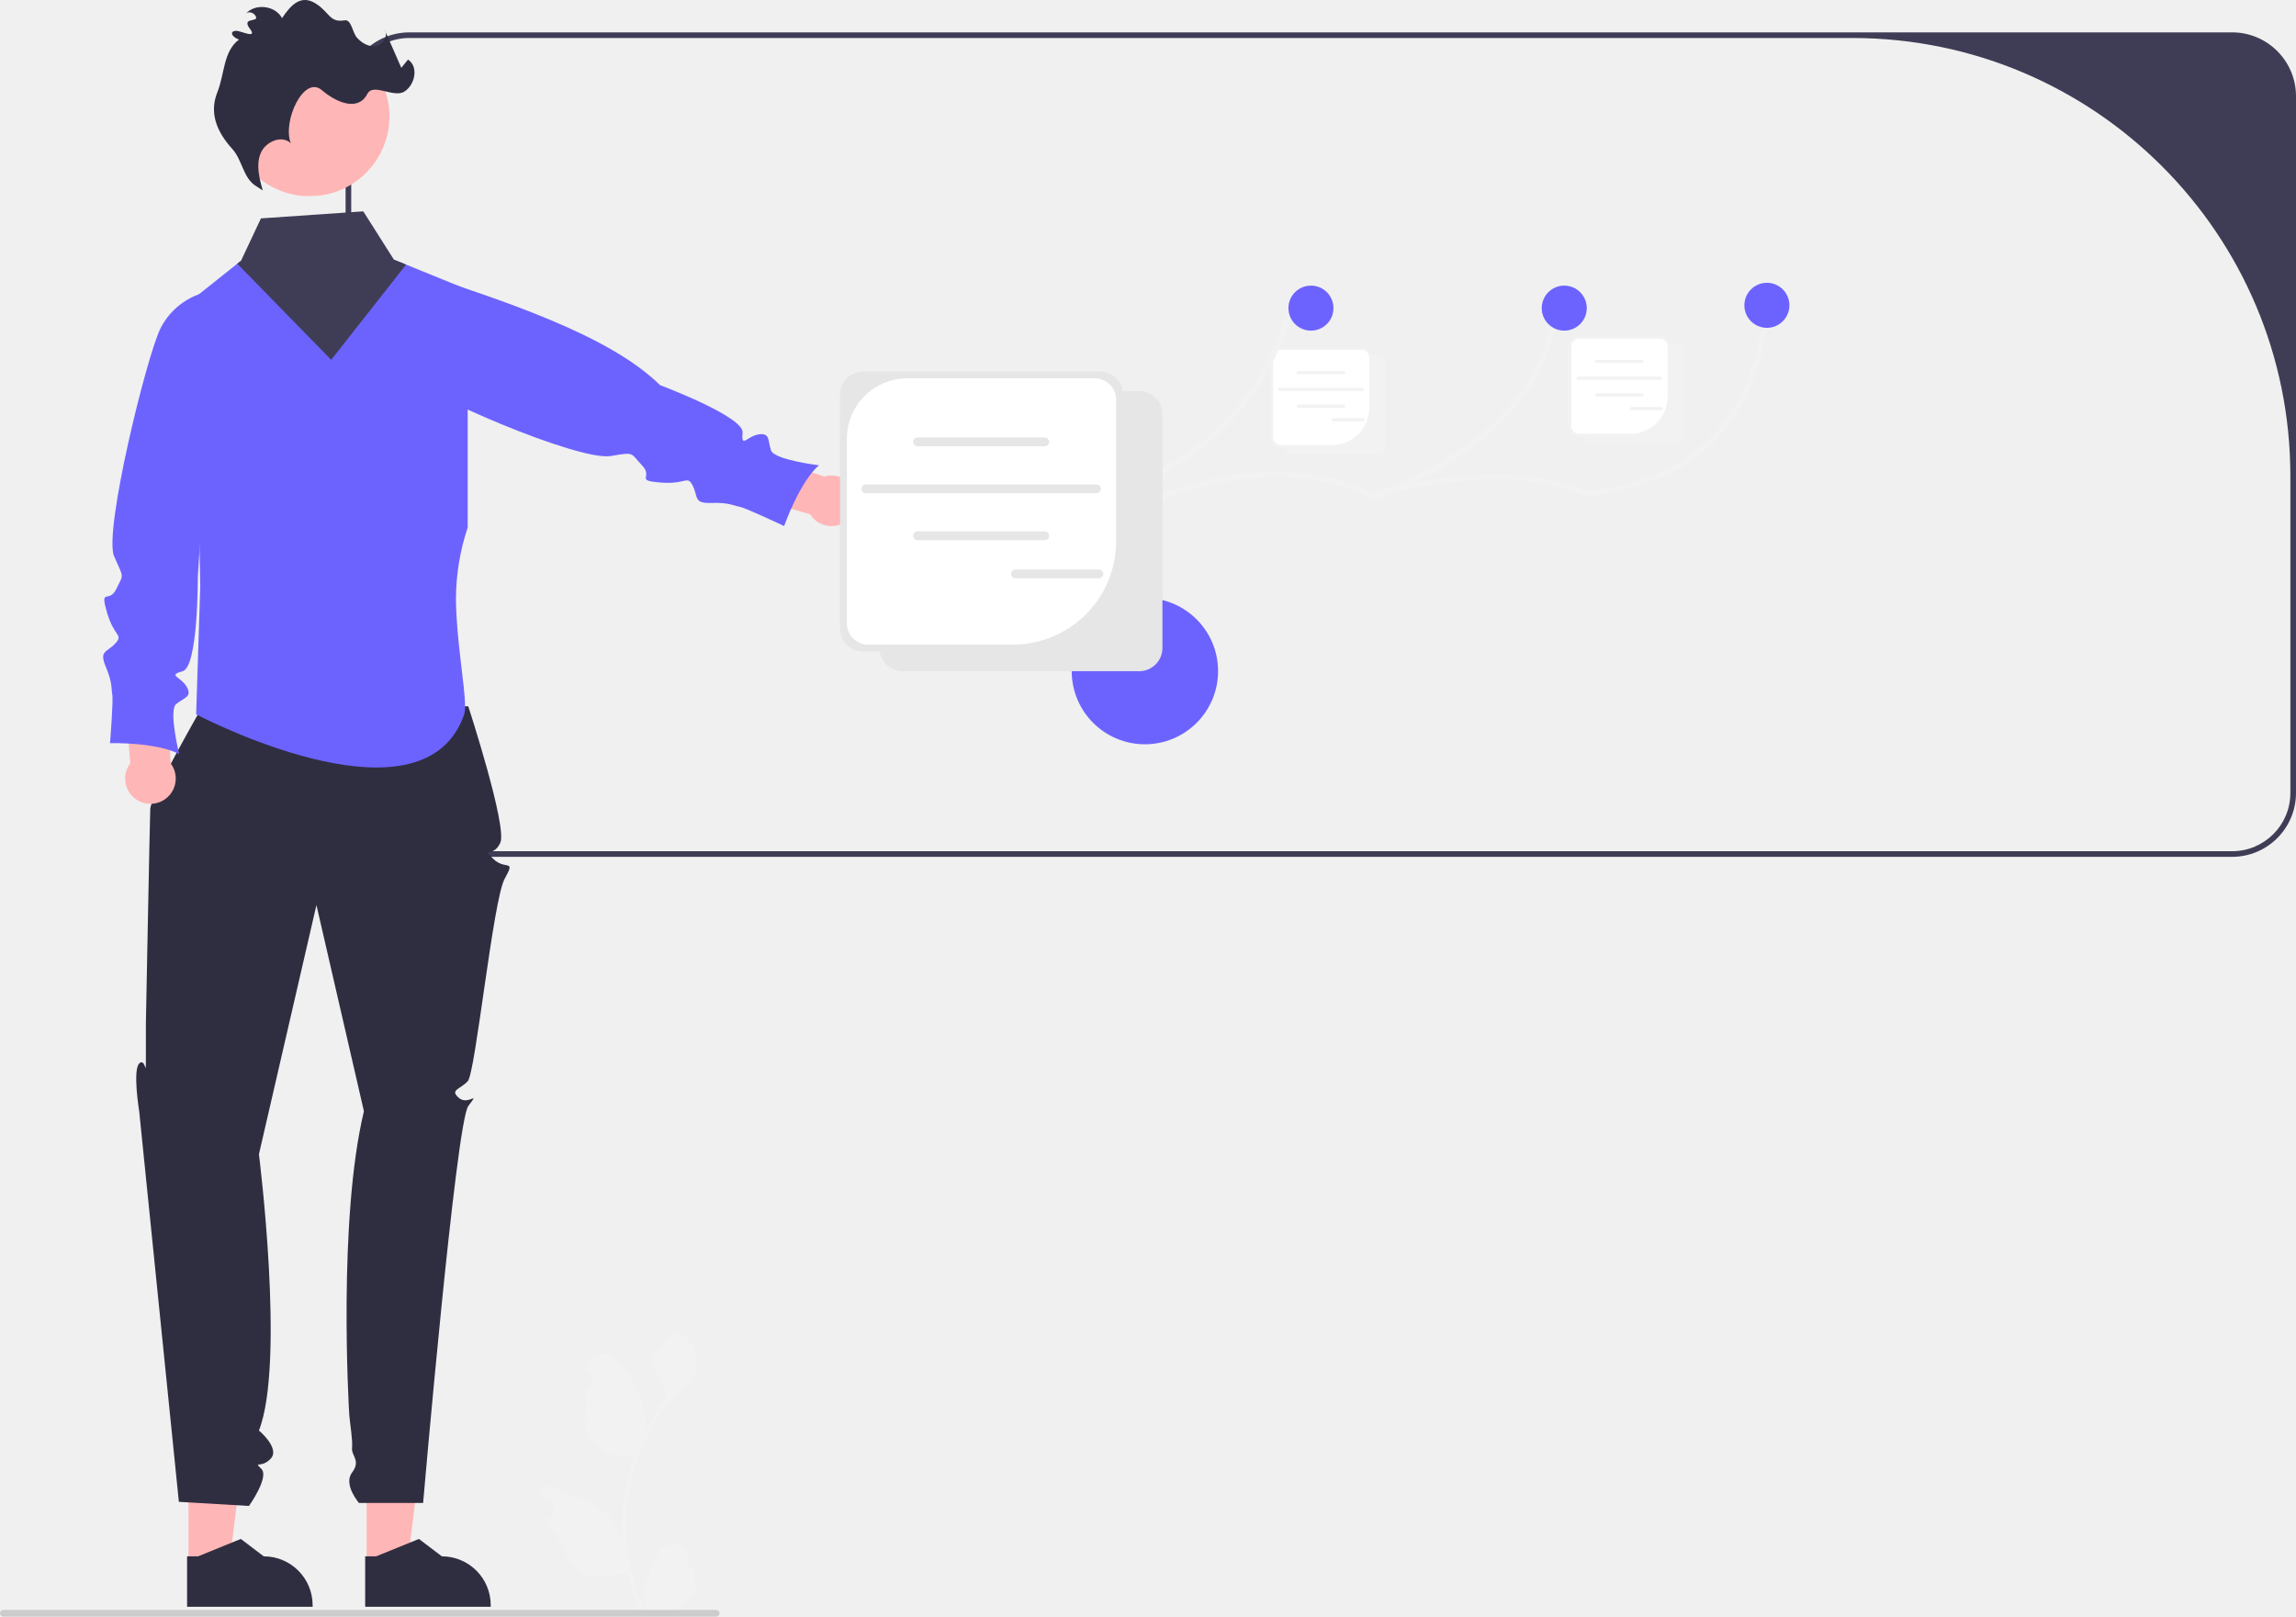
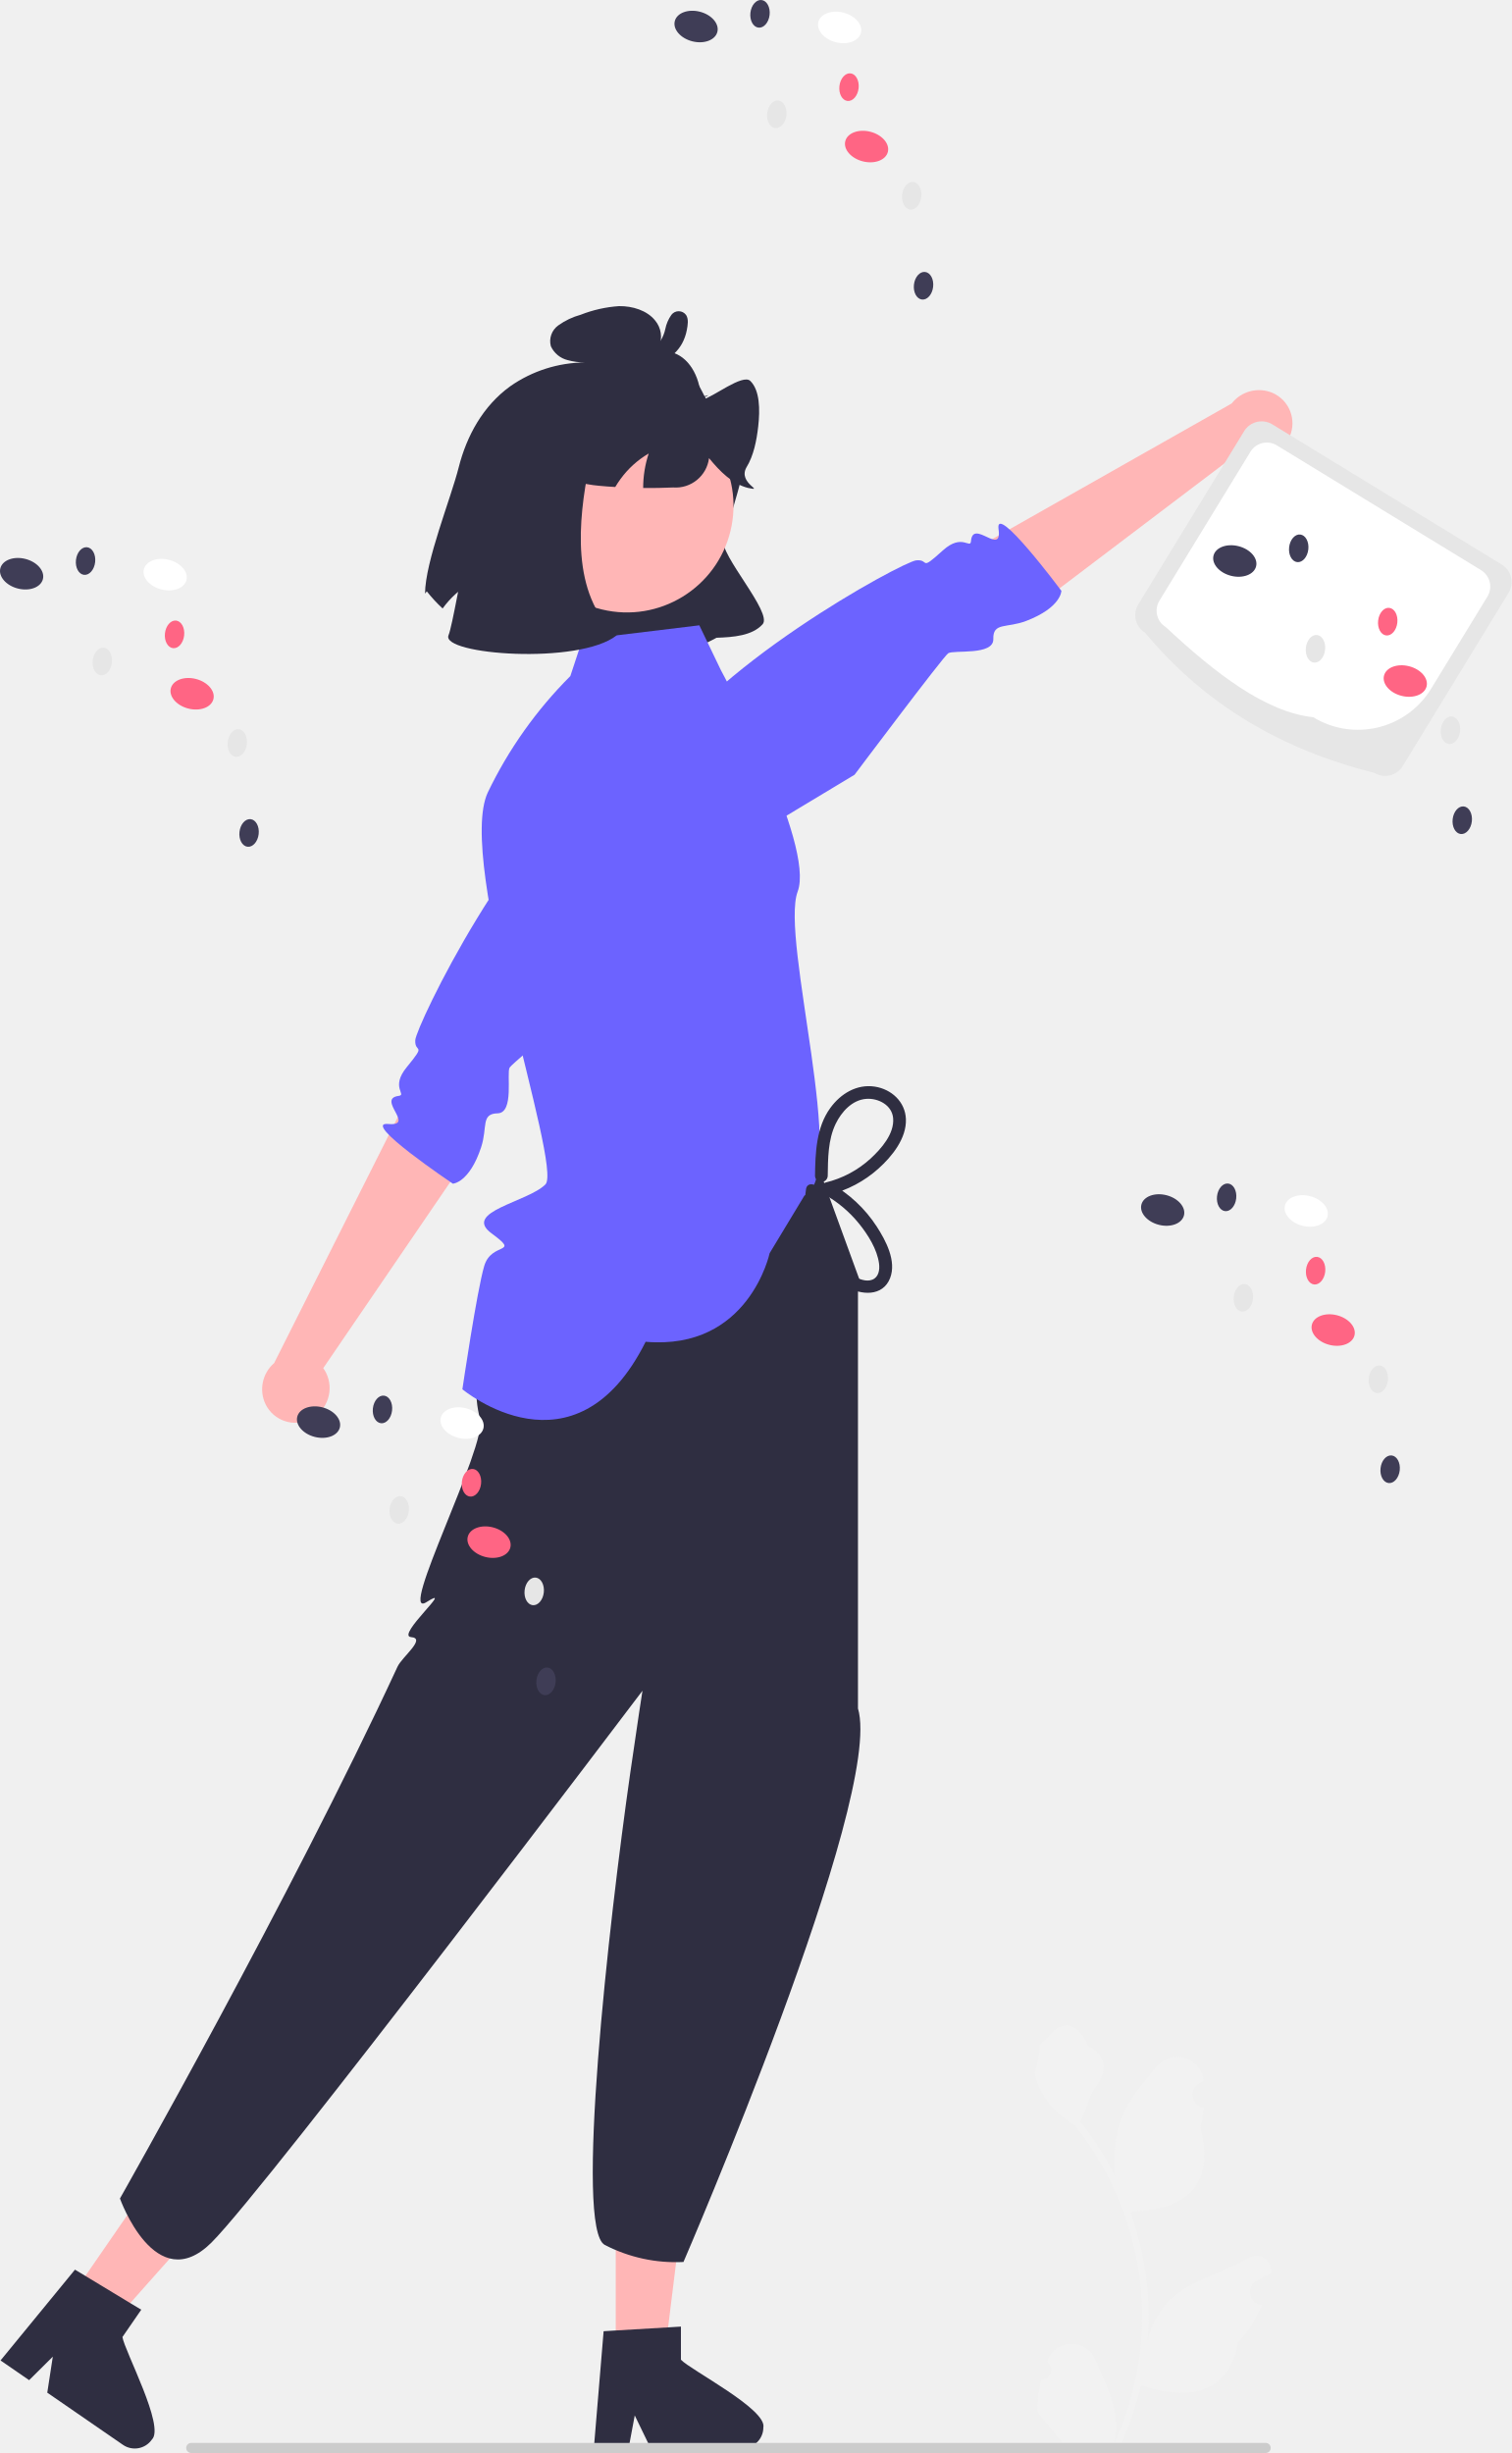
- <svg xmlns="http://www.w3.org/2000/svg" data-name="Layer 1" width="815.794" height="574.508" viewBox="0 0 815.794 574.508">
-   <circle cx="406.794" cy="238.5" r="26" fill="#6c63ff" />
-   <path d="M314.897,196.936v247.62a22.717,22.717,0,0,0,22.69,22.69h647.62a22.717,22.717,0,0,0,22.69-22.69v-247.62a22.717,22.717,0,0,0-22.69-22.69h-647.62A22.717,22.717,0,0,0,314.897,196.936Zm2,0a20.69,20.69,0,0,1,20.69-20.69H850.221a155.676,155.676,0,0,1,155.676,155.676V444.556a20.69,20.69,0,0,1-20.69,20.69h-647.62a20.69,20.69,0,0,1-20.69-20.69Z" transform="translate(-192.1032 -162.7458)" fill="#3f3d56" />
-   <polygon points="130.261 555.88 144.768 555.879 151.669 499.923 130.258 499.925 130.261 555.88" fill="#ffb6b6" />
-   <path d="M321.853,733.76l44.611-.002v-.564a17.365,17.365,0,0,0-17.364-17.363h-.001l-8.149-6.182-15.204,6.183-3.894 0Z" transform="translate(-192.1032 -162.7458)" fill="#2f2e41" />
-   <polygon points="66.979 555.88 81.486 555.879 88.387 499.923 66.976 499.925 66.979 555.88" fill="#ffb6b6" />
-   <path d="M258.572,733.76l44.611-.002v-.564a17.365,17.365,0,0,0-17.364-17.363h-.001l-8.149-6.182-15.204,6.183-3.894 0Z" transform="translate(-192.1032 -162.7458)" fill="#2f2e41" />
-   <path d="M358.485,413.739s13.958,42.869,11.381,48.511-6.972,1.247-2.576,5.642,8.233-.277,4.116,7.187-10.352,68.914-13.095,71.888-6.514,3.054-3.163,5.945,7.746-2.97,3.351,2.89-16.059,141.062-16.059,141.062H319.654s-5.675-6.541-2.463-10.799-.282-5.898,0-8.741-.786-8.971-.985-11.767-4.049-69.417,5.202-107.901l-16.87-73.277L284.104,572.945s9.4,74.288,0,98.169c0,0,7.578,6.311,4.217,9.968s-6.291.727-3.361,3.657-4.396,13.187-4.396,13.187L255.657,696.461,241.559,557.657s-2.377-14.476,0-16.956,2.377,6.311,2.377-2.48v-11.722s1.377-72.094,1.56-76.34,17.766-35.015,17.766-35.015Z" transform="translate(-192.1032 -162.7458)" fill="#2f2e41" />
-   <path d="M358.277,265.676v84.53a81.249,81.249,0,0,0-4.17,25.38c.09,14.37,3.25,30.93,3.24,38.17a9.457,9.457,0,0,1-.31,2.85c-13.99,40.55-88.02,3.7-94.75.25-.32-.16-.49-.25-.49-.25l1.46-45.42-.25-13.06-1.73-89.59,1.55-1.24,13.58-10.83,1.33-1.06,4.08,5.95,36.37-2.5,13.88-3.84,4.33,1.76,19.52,7.94Z" transform="translate(-192.1032 -162.7458)" fill="#6c63ff" />
-   <path d="M485.031,332.101l-25.487-8.427L452.699,337.563l27.264,7.95a8.986,8.986,0,1,0,5.069-13.412Z" transform="translate(-192.1032 -162.7458)" fill="#ffb6b6" />
-   <path d="M333.588,257.454l-.106.422c-1.992,7.968-4.534,30.725.914,36.87,6.997,7.901,63.517,32.021,74.745,30.056,8.709-1.524,6.916-1.012,11.082,3.322s-2.749,5.347,6.545,6.106,9.479-2.801,11.47,1.146.22,6.325,6.545,6.106,7.911.961,10.087,1.349S470.71,349.695,470.71,349.695s5.481-15.637,12.38-21.591c0,0-15.822-1.922-17.02-5.279s-.22-6.325-4.369-5.718-6.308,5.162-5.735-.573S426.649,299.634,426.649,299.634C408.61,281.874,371.549,269.536,333.588,257.454Z" transform="translate(-192.1032 -162.7458)" fill="#6c63ff" />
-   <path d="M252.723,433.997l-1.156-26.819-15.413-1.477,2.231,28.312a8.986,8.986,0,1,0,14.338-.015Z" transform="translate(-192.1032 -162.7458)" fill="#ffb6b6" />
-   <path d="M268.835,265.926l-.432.051A24.89,24.89,0,0,0,249.276,279.136c-4.907,9.344-20.432,72.628-16.631,81.312,3.545,8.099,3.398,6.108.822,11.54s-5.975-.675-3.389,8.284,5.979,7.871,2.994,11.132-5.837,2.448-3.389,8.284,1.906,7.738,2.315,9.91-.803,17.244-.803,17.244,16.564-.418,24.578,3.921c0,0-3.812-15.476-1.098-17.786s5.837-2.448,3.798-6.112-7.063-4.069-1.497-5.566,5.409-33.404,5.409-33.404Z" transform="translate(-192.1032 -162.7458)" fill="#6c63ff" />
-   <path d="M308.547,231.746c-.65.15-1.3.28-1.95.38a27.102,27.102,0,0,1-6.01.31,28.366,28.366,0,1,1,28.98-35.44c.06.23.12.45.17.68A28.377,28.377,0,0,1,308.547,231.746Z" transform="translate(-192.1032 -162.7458)" fill="#ffb6b6" />
-   <path d="M282.365,228.398c-3.946-3.088-4.329-8.974-7.696-12.684-5.629-6.203-8.274-12.877-5.325-20.227,2.608-6.501,2.054-14.493,7.671-18.677-2.759-.999-3.408-3.073-.974-3.111,1.642-.026,7.761,3.112,4.817-.797s2.629-2.366,2.261-3.966-2.733-2.486-3.776-1.218c3.329-3.901,10.599-3.069,12.961,1.483,3.318-4.973,6.84-8.394,11.917-5.239,4.987,3.099,4.921,6.931,10.284,6.01,2.521-.433,2.759,4.33,4.481,6.221s4.24,3.355,6.753,2.88,4.435-3.607,3.027-5.742l5.924,13.514,2.387-2.928c3.794,2.472,2.548,8.923-1.271,11.357s-11.106-3.191-13.178.835c-3.267,6.346-10.93,3.142-16.192-1.343-6.382-5.439-14.085,11.098-11.011,18.899-3.19-3.132-9.09-.533-10.743,3.621s-.441,8.834.784,13.133Z" transform="translate(-192.1032 -162.7458)" fill="#2f2e41" />
-   <path d="M676.522,321.773H646.505a2.941,2.941,0,0,1-2.938-2.938V289.184a2.941,2.941,0,0,1,2.938-2.938h30.018a2.941,2.941,0,0,1,2.938,2.938v29.652A2.941,2.941,0,0,1,676.522,321.773Z" transform="translate(-192.1032 -162.7458)" fill="#f2f2f2" />
-   <path d="M681.52,324.272H651.502a2.941,2.941,0,0,1-2.938-2.938V291.682a2.941,2.941,0,0,1,2.938-2.938h30.018a2.941,2.941,0,0,1,2.938,2.938v29.652A2.941,2.941,0,0,1,681.52,324.272Z" transform="translate(-192.1032 -162.7458)" fill="#f2f2f2" />
-   <path d="M647.134,287.121a2.692,2.692,0,0,0-2.692,2.692V318.206a2.692,2.692,0,0,0,2.692,2.692h18.355a13.096,13.096,0,0,0,13.096-13.096V289.813a2.692,2.692,0,0,0-2.692-2.692Z" transform="translate(-192.1032 -162.7458)" fill="#fff" />
-   <path d="M669.553,295.738H653.411a.558.558,0,1,1,0-1.117H669.553a.558.558,0,0,1,0,1.117Z" transform="translate(-192.1032 -162.7458)" fill="#f2f2f2" />
-   <path d="M669.553,307.648H653.411a.558.558,0,1,1,0-1.117H669.553a.558.558,0,0,1,0,1.117Z" transform="translate(-192.1032 -162.7458)" fill="#f2f2f2" />
-   <path d="M676.108,301.697H646.856a.558.558,0,1,1,0-1.117H676.108a.558.558,0,0,1,0,1.117Z" transform="translate(-192.1032 -162.7458)" fill="#f2f2f2" />
-   <path d="M676.407,312.49H665.839a.558.558,0,1,1,0-1.117h10.567a.558.558,0,0,1,0,1.117Z" transform="translate(-192.1032 -162.7458)" fill="#f2f2f2" />
-   <path d="M585.993,340.334l-.39-.192c-22.778-11.261-47.42-11.251-75.332.031l-.749-1.854c28.311-11.442,53.365-11.496,76.575-.162,32.663-12.43,53.661-33.497,62.416-62.624l1.916.576c-8.98,29.874-30.523,51.431-64.03,64.072Z" transform="translate(-192.1032 -162.7458)" fill="#f2f2f2" />
-   <path d="M681.014,340.334l-.392-.184c-22.387-10.503-47.043-10.493-75.377.032l-.697-1.875c28.695-10.66,53.735-10.711,76.53-.151,36.571-14.612,57.566-35.643,62.409-62.513l1.969.354c-4.992,27.694-26.538,49.286-64.04,64.177Z" transform="translate(-192.1032 -162.7458)" fill="#f2f2f2" />
-   <path d="M755.899,339.271l-.247-.106c-18.446-7.93-42.445-7.913-75.521.054l-.469-1.944c33.371-8.037,57.7-8.057,76.531-.053,37.379-4.571,57.756-25.024,62.285-62.52l1.986.24c-4.668,38.634-25.7,59.666-64.299,64.297Z" transform="translate(-192.1032 -162.7458)" fill="#f2f2f2" />
-   <circle cx="465.794" cy="109.5" r="8" fill="#6c63ff" />
-   <circle cx="555.794" cy="109.5" r="8" fill="#6c63ff" />
-   <circle cx="627.794" cy="108.5" r="8" fill="#6c63ff" />
-   <path d="M596.889,401.272h-84.092a8.239,8.239,0,0,1-8.23-8.23V309.976a8.239,8.239,0,0,1,8.23-8.23h84.092a8.239,8.239,0,0,1,8.23,8.23v83.066A8.239,8.239,0,0,1,596.889,401.272Z" transform="translate(-192.1032 -162.7458)" fill="#e6e6e6" />
-   <path d="M582.889,394.272h-84.092a8.239,8.239,0,0,1-8.23-8.23V302.976a8.239,8.239,0,0,1,8.23-8.23h84.092a8.239,8.239,0,0,1,8.23,8.23v83.066A8.239,8.239,0,0,1,582.889,394.272Z" transform="translate(-192.1032 -162.7458)" fill="#e6e6e6" />
-   <path d="M514.457,297.198a21.438,21.438,0,0,0-21.438,21.438v65.643a7.54,7.54,0,0,0,7.54,7.54h51.42a36.687,36.687,0,0,0,36.687-36.687V304.738a7.54,7.54,0,0,0-7.54-7.54Z" transform="translate(-192.1032 -162.7458)" fill="#fff" />
-   <path d="M563.365,321.337H518.144a1.565,1.565,0,1,1,0-3.129h45.221a1.565,1.565,0,0,1,0,3.129Z" transform="translate(-192.1032 -162.7458)" fill="#e6e6e6" />
-   <path d="M563.365,354.701H518.144a1.565,1.565,0,1,1,0-3.129h45.221a1.565,1.565,0,0,1,0,3.129Z" transform="translate(-192.1032 -162.7458)" fill="#e6e6e6" />
-   <path d="M581.728,338.03H499.781a1.565,1.565,0,1,1,0-3.129h81.947a1.565,1.565,0,0,1,0,3.129Z" transform="translate(-192.1032 -162.7458)" fill="#e6e6e6" />
-   <path d="M582.565,368.267H552.961a1.565,1.565,0,1,1,0-3.129h29.604a1.565,1.565,0,0,1,0,3.129Z" transform="translate(-192.1032 -162.7458)" fill="#e6e6e6" />
-   <path d="M782.522,317.773H752.505a2.941,2.941,0,0,1-2.938-2.938V285.184a2.941,2.941,0,0,1,2.938-2.938h30.018a2.941,2.941,0,0,1,2.938,2.938v29.652A2.941,2.941,0,0,1,782.522,317.773Z" transform="translate(-192.1032 -162.7458)" fill="#f2f2f2" />
-   <path d="M787.52,320.272H757.502a2.941,2.941,0,0,1-2.938-2.938V287.682a2.941,2.941,0,0,1,2.938-2.938h30.018a2.941,2.941,0,0,1,2.938,2.938v29.652A2.941,2.941,0,0,1,787.52,320.272Z" transform="translate(-192.1032 -162.7458)" fill="#f2f2f2" />
-   <path d="M753.134,283.121a2.692,2.692,0,0,0-2.692,2.692V314.206a2.692,2.692,0,0,0,2.692,2.692h18.355a13.096,13.096,0,0,0,13.096-13.096V285.813a2.692,2.692,0,0,0-2.692-2.692Z" transform="translate(-192.1032 -162.7458)" fill="#fff" />
-   <path d="M775.553,291.738H759.411a.558.558,0,1,1,0-1.117H775.553a.558.558,0,0,1,0,1.117Z" transform="translate(-192.1032 -162.7458)" fill="#f2f2f2" />
-   <path d="M775.553,303.648H759.411a.558.558,0,1,1,0-1.117H775.553a.558.558,0,0,1,0,1.117Z" transform="translate(-192.1032 -162.7458)" fill="#f2f2f2" />
-   <path d="M782.108,297.697H752.856a.558.558,0,1,1,0-1.117H782.108a.558.558,0,0,1,0,1.117Z" transform="translate(-192.1032 -162.7458)" fill="#f2f2f2" />
-   <path d="M782.407,308.49H771.839a.558.558,0,1,1,0-1.117h10.567a.558.558,0,0,1,0,1.117Z" transform="translate(-192.1032 -162.7458)" fill="#f2f2f2" />
-   <path d="M438.413,719.921a2.269,2.269,0,0,1-1.645-3.933l.155-.618q-.031-.074-.062-.148a6.094,6.094,0,0,0-11.241.042c-1.839,4.428-4.179,8.864-4.756,13.546a18.029,18.029,0,0,0,.316,6.2,72.281,72.281,0,0,1-6.575-30.021,69.766,69.766,0,0,1,.433-7.783q.358-3.178.995-6.31A73.119,73.119,0,0,1,430.534,659.906a19.459,19.459,0,0,0,8.093-8.397,14.843,14.843,0,0,0,1.35-4.056c-.394.052-1.486-5.949-1.188-6.317-.549-.833-1.532-1.247-2.131-2.06-2.982-4.043-7.091-3.337-9.236,2.157-4.582,2.313-4.627,6.148-1.815,9.837,1.789,2.347,2.035,5.522,3.604,8.035-.162.207-.329.407-.491.614a73.591,73.591,0,0,0-7.681,12.169,30.593,30.593,0,0,0-1.826-14.21c-1.748-4.217-5.025-7.769-7.91-11.415a6.279,6.279,0,0,0-11.184,3.083q-.009.081-.017.161.643.363,1.259.77a3.078,3.078,0,0,1-1.241,5.602l-.063.01a30.628,30.628,0,0,0,.807,4.579c-3.702,14.316,4.29,19.53,15.701,19.764.252.129.497.258.749.381a75.115,75.115,0,0,0-4.043,19.028,71.244,71.244,0,0,0,.052,11.503l-.019-.136a18.826,18.826,0,0,0-6.427-10.87c-4.946-4.063-11.933-5.559-17.268-8.824a3.533,3.533,0,0,0-5.411,3.437l.022.143a20.677,20.677,0,0,1,2.319,1.117q.643.363,1.259.77a3.078,3.078,0,0,1-1.241,5.602l-.063.01c-.045.006-.084.013-.129.019a30.655,30.655,0,0,0,5.639,8.829c2.315,12.497,12.256,13.683,22.89,10.044h.006a75.092,75.092,0,0,0,5.044,14.726h18.02c.065-.2.123-.407.181-.607a20.474,20.474,0,0,1-4.986-.297c1.337-1.641,2.674-3.294,4.011-4.935a1.117,1.117,0,0,0,.084-.097c.678-.84,1.363-1.673,2.041-2.512l0-.001a29.99,29.99,0,0,0-.879-7.64Z" transform="translate(-192.1032 -162.7458)" fill="#f2f2f2" />
-   <path d="M192.103,736.064a1.186,1.186,0,0,0,1.19,1.19h253.29a1.19,1.19,0,1,0,0-2.38h-253.29A1.187,1.187,0,0,0,192.103,736.064Z" transform="translate(-192.1032 -162.7458)" fill="#ccc" />
-   <path d="M300.587,232.436l6.01-.31A27.102,27.102,0,0,1,300.587,232.436Z" transform="translate(-192.1032 -162.7458)" fill="#f2f2f2" />
-   <polygon points="144.294 94.03 143.304 95.29 140.644 98.67 117.674 127.88 84.304 93.72 85.634 92.66 92.714 77.61 129.084 75.11 139.964 92.27 144.294 94.03" fill="#3f3d56" />
+ <svg xmlns="http://www.w3.org/2000/svg" data-name="Layer 1" width="356.357" height="578.273" viewBox="0 0 356.357 578.273">
+   <path d="M529.964,271.023c-1.853,7.357-7.891,22.151-7.944,29.781l.417-.539a34.099,34.099,0,0,0,3.73,4.041,21.903,21.903,0,0,1,6.681-6.069,26.219,26.219,0,0,0-1.232,10.32c4.253,8.943,17.475,2.906,25.414.787,9.321,8.131,20.381,9.08,33.715,1.864,3.986-.13,8.419-.482,10.858-3.179s-10.246-16.488-9.206-19.943c7.406-24.608,6.987-21.932-2.718-31.314-2.136-2.065-2.597-5.517-5.113-7.421-3.491-2.64-8.333-2.94-12.781-3.103a6.647,6.647,0,0,0,5.396-3.649,5.996,5.996,0,0,0-.922-6.191c-1.905-2.366-5.338-3.425-8.505-3.376a30.275,30.275,0,0,0-9.036,2.029,16.51,16.51,0,0,0-5.296,2.522,4.572,4.572,0,0,0-1.735,4.913,5.924,5.924,0,0,0,3.979,3.269,15.505,15.505,0,0,0,4.07.541,31.064,31.064,0,0,0-17.625,5.615C535.651,256.582,531.827,263.668,529.964,271.023Z" transform="translate(-421.8213 -160.8634)" fill="#2f2e41" />
+   <circle cx="569.612" cy="280.111" r="25.127" transform="translate(-257.6314 607.6664) rotate(-76.49097)" fill="#ffb6b6" />
+   <path d="M552.839,270.018c2.037,4.167,6.353,5.012,10.286,5.37,1.24.117,2.486.213,3.738.28.374-.624.778-1.241,1.207-1.831a21.903,21.903,0,0,1,6.681-6.069,25.812,25.812,0,0,0-1.305,8.139q3.526.032,7.065-.125a7.934,7.934,0,0,0,8.463-6.92c2.593,3.181,5.546,6.108,9.165,7.02,4.224.9-2.459-1.059-.353-4.829,1.714-2.786,2.4-6.309,2.782-9.671.448-3.996.384-8.52-1.861-10.712-1.801-1.776-8.895,3.909-11.309,4.416-5.324,1.144,4.932-2.528-.046-.322l-.305,1.046c.163-5.472-2.468-10.357-6.292-11.702-2.577-.896-5.45-.297-8.235.335a37.391,37.391,0,0,0-10.337,3.496,20.58,20.58,0,0,0-8.577,8.993C551.62,261.07,551.081,266.419,552.839,270.018Z" transform="translate(-421.8213 -160.8634)" fill="#2f2e41" />
+   <path d="M576.17,241.922c-.256-.039.394-.032.174.003a2.048,2.048,0,0,0,.32-.09c.018-.006.255-.119.098-.038a2.017,2.017,0,0,0,.866-.749,8.356,8.356,0,0,0,1.029-2.6,8.754,8.754,0,0,1,1.443-3.365,2.155,2.155,0,0,1,3.477.057c.63,1.007.367,2.389.165,3.489a10.802,10.802,0,0,1-1.158,3.264,9.879,9.879,0,0,1-4.05,3.912,10.334,10.334,0,0,1-6.411,1.059,1.57,1.57,0,0,1-.449-2.837l3.322-1.918a1.555,1.555,0,1,1,1.624,2.651l-3.322,1.918-.449-2.837a6.182,6.182,0,0,0,1.378.047,5.205,5.205,0,0,0,1.45-.26,6.454,6.454,0,0,0,1.305-.513,8.88,8.88,0,0,0,.774-.46q.136-.091.269-.186c-.006.005.371-.289.206-.153a8.768,8.768,0,0,0,1.14-1.167,3.539,3.539,0,0,0,.325-.478,8.23,8.23,0,0,0,.452-.847,8.075,8.075,0,0,0,.571-1.922,8.182,8.182,0,0,0,.116-.844,3.369,3.369,0,0,1,.021-.459c.083-.368.003.208.174.34l.713.39a.854.854,0,0,0,.709-.215q.093-.178-.043.061a5.075,5.075,0,0,0-.28.579,14.676,14.676,0,0,0-.448,1.42,14.78,14.78,0,0,1-1.085,2.955,5.005,5.005,0,0,1-5.15,2.816,1.567,1.567,0,0,1-1.148-1.875A1.586,1.586,0,0,1,576.17,241.922Z" transform="translate(-421.8213 -160.8634)" fill="#2f2e41" />
+   <polygon points="145.159 555.251 156.689 555.25 162.174 510.779 145.157 510.779 145.159 555.251" fill="#ffb6b6" />
+   <path d="M582.347,717.152v-7.816l-3.031.185-12.338.731-2.856.175-2.183,26.178L561.822,738.008h8.187l.263-1.394,1.189-6.335,3.07,6.335.672,1.394h21.704a4.904,4.904,0,0,0,4.873-4.883C602.696,728.847,584.647,719.598,582.347,717.152Z" transform="translate(-421.8213 -160.8634)" fill="#2f2e41" />
+   <polygon points="16.8 541.356 26.293 547.899 56.048 514.396 42.037 504.74 16.8 541.356" fill="#ffb6b6" />
+   <path d="M450.684,711.795l4.436-6.436-2.601-1.568L441.946,697.391l-2.451-1.476-16.654,20.314-.893,1.089,6.74,4.646,1.008-.998,4.574-4.541-1.068,6.958-.237,1.529,17.87,12.318a4.904,4.904,0,0,0,6.783-1.255C460.802,732.973,451.189,715.114,450.684,711.795Z" transform="translate(-421.8213 -160.8634)" fill="#2f2e41" />
+   <path d="M725.761,263.985a8.189,8.189,0,0,1-10.657,4.111,7.857,7.857,0,0,1-1.138-.625l-49.495,37.498-15.551-13.167,63.265-35.824a8.166,8.166,0,0,1,9.655-2.487,7.815,7.815,0,0,1,4.011,10.299Q725.807,263.888,725.761,263.985Z" transform="translate(-421.8213 -160.8634)" fill="#ffb6b6" />
+   <path d="M580.412,369.3s-17.492-4.463-5.238-27.433,59.381-48.585,62.643-48.904.616,2.789,6.266-2.334c4.596-4.167,6.477-.198,6.648-2.224.45-5.343,7.417,3.757,6.492-2.806s14.816,14.547,14.816,14.547-.005,3.913-8.272,7.087c-4.644,1.783-7.883.272-7.774,4.267s-9.415,2.5-10.649,3.374-22.063,28.628-22.063,28.628Z" transform="translate(-421.8213 -160.8634)" fill="#6c63ff" />
+   <path d="M745.853,343.067c-21.382-5.322-39.74-15.784-54.091-33.055a4.845,4.845,0,0,1-1.606-6.653L715.12,262.509a4.845,4.845,0,0,1,6.653-1.606l54.091,33.055a4.845,4.845,0,0,1,1.606,6.653l-24.964,40.851A4.845,4.845,0,0,1,745.853,343.067Z" transform="translate(-421.8213 -160.8634)" fill="#e6e6e6" />
+   <path d="M731.43,329.95c-11.258-1.229-22.959-10.227-34.775-21.251a4.537,4.537,0,0,1-1.504-6.231L716.606,267.361a4.537,4.537,0,0,1,6.231-1.504l48.134,29.414a4.537,4.537,0,0,1,1.504,6.231l-13.29,21.749A20.211,20.211,0,0,1,731.43,329.95Z" transform="translate(-421.8213 -160.8634)" fill="#fff" />
+   <ellipse cx="746.761" cy="293.333" rx="3.601" ry="5.177" transform="translate(-142.8515 784.288) rotate(-75.77932)" fill="#fff" />
+   <ellipse cx="712.918" cy="293.115" rx="3.601" ry="5.177" transform="translate(-168.1697 751.3169) rotate(-75.77932)" fill="#3f3d56" />
+   <ellipse cx="753.112" cy="321.411" rx="3.601" ry="5.177" transform="translate(-165.2787 811.6251) rotate(-75.77932)" fill="#ff6584" />
+   <ellipse cx="763.758" cy="333.018" rx="3.272" ry="2.276" transform="translate(-73.83478 894.2077) rotate(-83.62433)" fill="#e6e6e6" />
+   <ellipse cx="766.541" cy="354.226" rx="3.272" ry="2.276" transform="translate(-92.43757 915.8262) rotate(-83.62433)" fill="#3f3d56" />
+   <ellipse cx="731.94" cy="313.81" rx="3.272" ry="2.276" transform="translate(-83.02963 845.512) rotate(-83.62433)" fill="#e6e6e6" />
+   <ellipse cx="748.972" cy="307.411" rx="3.272" ry="2.276" transform="translate(-61.53037 856.7505) rotate(-83.62433)" fill="#ff6584" />
+   <ellipse cx="727.99" cy="290.125" rx="3.272" ry="2.276" transform="translate(-63.00306 820.531) rotate(-83.62433)" fill="#3f3d56" />
+   <path d="M624.084,465.487l.297-3.119-12.824-35.158-54.651,10.538s-28.166,34.698-21.903,57.664c1.699,6.228-19.674,47.596-12.64,43.134s-7.316,7.957-3.641,8.248-2.096,4.621-3.189,6.981c-25.174,54.372-65.434,125.365-65.434,125.365s8.373,23.539,21.585,10.378S573.28,559.439,573.28,559.439s-1.191,7.612-2.852,19.186c-5.132,35.755-13.193,107.734-6.031,111.461a36.321,36.321,0,0,0,18.549,4.018S630.348,584.493,624.084,563.615" transform="translate(-421.8213 -160.8634)" fill="#2f2e41" />
+   <path d="M591.77,318.849l-5.086-10.573L559.126,311.615l-2.849,8.626a100.05,100.05,0,0,0-19.456,27.424c-7.625,16.289,17.752,88.244,13.577,92.42s-19.647,6.426-12.688,11.541,0,1.844-1.734,7.68-5.149,29.065-5.149,29.065,26.495,22.21,43.198-11.195c24.358,2.088,29.23-20.878,29.23-20.878l8.189-13.563c10.625-4.863-5.753-60.555-1.577-71.69S591.77,318.849,591.77,318.849Z" transform="translate(-421.8213 -160.8634)" fill="#6c63ff" />
+   <path d="M616.955,438.068c.063-4.09.051-8.495,1.867-12.263,1.364-2.831,3.896-5.658,7.233-5.895,2.837-.201,6.057,1.476,6.318,4.56.31,3.665-2.776,7.167-5.275,9.481a24.131,24.131,0,0,1-10.681,5.69,1.516,1.516,0,0,0-.358,2.742,28.195,28.195,0,0,1,8.261,6.924c2.108,2.604,4.288,6.043,4.733,9.431.19,1.444-.066,3.199-1.595,3.802-1.452.573-3.218-.173-4.464-.911a18.043,18.043,0,0,1-6.605-7.951,20.392,20.392,0,0,1-1.647-11.754c.31-1.889-2.581-2.701-2.893-.798-1.375,8.387,1.972,18.374,9.476,22.997,3.414,2.104,8.622,2.473,10.336-1.966,1.553-4.022-1.017-8.855-3.164-12.163a30.963,30.963,0,0,0-10.925-10.202l-.358,2.742a27.276,27.276,0,0,0,11.718-6.2c3.193-2.867,6.631-7.123,6.453-11.667-.159-4.084-3.422-7.046-7.334-7.643-4.253-.649-8.048,1.668-10.485,5.028-3.343,4.609-3.526,10.545-3.611,16.016a1.501,1.501,0,0,0,3,0Z" transform="translate(-421.8213 -160.8634)" fill="#2f2e41" />
+   <path d="M495.122,495.351a8.189,8.189,0,0,0,3.579-10.847,7.856,7.856,0,0,0-.68-1.106L533.028,432.111l-13.919-14.882-32.654,64.958a8.166,8.166,0,0,0-2.007,9.766,7.815,7.815,0,0,0,10.485,3.497Q495.028,495.402,495.122,495.351Z" transform="translate(-421.8213 -160.8634)" fill="#ffb6b6" />
+   <path d="M593.126,344.977s-5.322-17.25-27.659-3.877-45.592,61.709-45.749,64.983,2.816.477-2.022,6.374c-3.935,4.796.122,6.479-1.893,6.75-5.314.714,4.119,7.222-2.482,6.623s15.262,14.079,15.262,14.079,3.908-.198,6.67-8.613c1.551-4.726-.117-7.887,3.878-7.975s2.032-9.527,2.844-10.803,27.503-23.451,27.503-23.451Z" transform="translate(-421.8213 -160.8634)" fill="#6c63ff" />
+   <path d="M558.169,259.875c16.424-18.941-12.772,31.21,9.039,50.761-8.89,7.053-41.496,4.551-39.654,0s7.882-47.971,14.362-50.761S558.169,259.875,558.169,259.875Z" transform="translate(-421.8213 -160.8634)" fill="#2f2e41" />
+   <ellipse cx="530.761" cy="496.333" rx="3.601" ry="5.177" transform="translate(-502.5689 728.0385) rotate(-75.77932)" fill="#fff" />
+   <ellipse cx="496.918" cy="496.115" rx="3.601" ry="5.177" transform="translate(-527.8872 695.0674) rotate(-75.77932)" fill="#3f3d56" />
+   <ellipse cx="537.112" cy="524.411" rx="3.601" ry="5.177" transform="translate(-524.9962 755.3757) rotate(-75.77932)" fill="#ff6584" />
+   <ellipse cx="547.758" cy="536.018" rx="3.272" ry="2.276" transform="translate(-467.5931 860.0011) rotate(-83.62433)" fill="#e6e6e6" />
+   <ellipse cx="550.541" cy="557.226" rx="3.272" ry="2.276" transform="translate(-486.1959 881.6196) rotate(-83.62433)" fill="#3f3d56" />
+   <ellipse cx="515.94" cy="516.81" rx="3.272" ry="2.276" transform="translate(-476.788 811.3054) rotate(-83.62433)" fill="#e6e6e6" />
+   <ellipse cx="532.972" cy="510.411" rx="3.272" ry="2.276" transform="translate(-455.2887 822.5439) rotate(-83.62433)" fill="#ff6584" />
+   <ellipse cx="511.99" cy="493.125" rx="3.272" ry="2.276" transform="translate(-456.7614 786.3244) rotate(-83.62433)" fill="#3f3d56" />
+   <ellipse cx="729.761" cy="446.333" rx="3.601" ry="5.177" transform="translate(-303.9869 883.2234) rotate(-75.77932)" fill="#fff" />
+   <ellipse cx="695.918" cy="446.115" rx="3.601" ry="5.177" transform="translate(-329.3051 850.2523) rotate(-75.77932)" fill="#3f3d56" />
+   <ellipse cx="736.112" cy="474.411" rx="3.601" ry="5.177" transform="translate(-326.4141 910.5605) rotate(-75.77932)" fill="#ff6584" />
+   <ellipse cx="746.758" cy="486.018" rx="3.272" ry="2.276" transform="translate(-241.0007 1013.323) rotate(-83.62433)" fill="#e6e6e6" />
+   <ellipse cx="749.541" cy="507.226" rx="3.272" ry="2.276" transform="translate(-259.6035 1034.941) rotate(-83.62433)" fill="#3f3d56" />
+   <ellipse cx="714.94" cy="466.81" rx="3.272" ry="2.276" transform="translate(-250.1956 964.627) rotate(-83.62433)" fill="#e6e6e6" />
+   <ellipse cx="731.972" cy="460.411" rx="3.272" ry="2.276" transform="translate(-228.6963 975.8654) rotate(-83.62433)" fill="#ff6584" />
+   <ellipse cx="710.99" cy="443.125" rx="3.272" ry="2.276" transform="translate(-230.169 939.646) rotate(-83.62433)" fill="#3f3d56" />
+   <ellipse cx="460.761" cy="296.333" rx="3.601" ry="5.177" transform="translate(-361.5016 509.315) rotate(-75.77932)" fill="#fff" />
+   <ellipse cx="426.918" cy="296.115" rx="3.601" ry="5.177" transform="translate(-386.8198 476.3439) rotate(-75.77932)" fill="#3f3d56" />
+   <ellipse cx="467.112" cy="324.411" rx="3.601" ry="5.177" transform="translate(-383.9288 536.6522) rotate(-75.77932)" fill="#ff6584" />
+   <ellipse cx="477.758" cy="336.018" rx="3.272" ry="2.276" transform="translate(-331.0568 612.6434) rotate(-83.62433)" fill="#e6e6e6" />
+   <ellipse cx="480.541" cy="357.226" rx="3.272" ry="2.276" transform="translate(-349.6596 634.2619) rotate(-83.62433)" fill="#3f3d56" />
+   <ellipse cx="445.94" cy="316.81" rx="3.272" ry="2.276" transform="translate(-340.2516 563.9478) rotate(-83.62433)" fill="#e6e6e6" />
+   <ellipse cx="462.972" cy="310.411" rx="3.272" ry="2.276" transform="translate(-318.7524 575.1862) rotate(-83.62433)" fill="#ff6584" />
+   <ellipse cx="441.99" cy="293.125" rx="3.272" ry="2.276" transform="translate(-320.2251 538.9668) rotate(-83.62433)" fill="#3f3d56" />
+   <ellipse cx="619.761" cy="167.333" rx="3.601" ry="5.177" transform="translate(-116.5141 566.1325) rotate(-75.77932)" fill="#fff" />
+   <ellipse cx="585.918" cy="167.115" rx="3.601" ry="5.177" transform="translate(-141.8323 533.1614) rotate(-75.77932)" fill="#3f3d56" />
+   <ellipse cx="626.112" cy="195.411" rx="3.601" ry="5.177" transform="translate(-138.9413 593.4697) rotate(-75.77932)" fill="#ff6584" />
+   <ellipse cx="636.758" cy="207.018" rx="3.272" ry="2.276" transform="translate(-61.5111 655.9851) rotate(-83.62433)" fill="#e6e6e6" />
+   <ellipse cx="639.541" cy="228.226" rx="3.272" ry="2.276" transform="translate(-80.11389 677.6036) rotate(-83.62433)" fill="#3f3d56" />
+   <ellipse cx="604.94" cy="187.81" rx="3.272" ry="2.276" transform="translate(-70.70596 607.2894) rotate(-83.62433)" fill="#e6e6e6" />
+   <ellipse cx="621.972" cy="181.411" rx="3.272" ry="2.276" transform="translate(-49.20669 618.5279) rotate(-83.62433)" fill="#ff6584" />
+   <ellipse cx="600.99" cy="164.125" rx="3.272" ry="2.276" transform="translate(-50.67939 582.3084) rotate(-83.62433)" fill="#3f3d56" />
+   <path d="M667.267,721.804a2.269,2.269,0,0,0,1.645-3.933l-.155-.618q.031-.074.062-.148a6.094,6.094,0,0,1,11.241.042c1.839,4.428,4.179,8.864,4.756,13.546a18.029,18.029,0,0,1-.316,6.2,72.282,72.282,0,0,0,6.575-30.021,69.766,69.766,0,0,0-.433-7.783q-.358-3.178-.995-6.31A73.119,73.119,0,0,0,675.146,661.788a19.459,19.459,0,0,1-8.093-8.397,14.843,14.843,0,0,1-1.35-4.056c.394.052,1.486-5.949,1.188-6.317.549-.833,1.532-1.247,2.131-2.06,2.982-4.043,7.091-3.337,9.236,2.157,4.582,2.313,4.627,6.148,1.815,9.837-1.789,2.347-2.035,5.522-3.604,8.035.162.207.329.407.491.614a73.591,73.591,0,0,1,7.681,12.169A30.593,30.593,0,0,1,686.468,659.56c1.748-4.217,5.025-7.769,7.91-11.415a6.279,6.279,0,0,1,11.184,3.083q.009.081.017.161-.643.363-1.259.77a3.078,3.078,0,0,0,1.241,5.602l.063.01a30.628,30.628,0,0,1-.807,4.579c3.702,14.316-4.29,19.53-15.701,19.764-.252.129-.497.258-.749.381a75.115,75.115,0,0,1,4.043,19.028,71.243,71.243,0,0,1-.052,11.503l.019-.136a18.826,18.826,0,0,1,6.427-10.87c4.946-4.063,11.933-5.559,17.268-8.824a3.533,3.533,0,0,1,5.411,3.437l-.022.143a20.675,20.675,0,0,0-2.319,1.117q-.643.363-1.259.77a3.078,3.078,0,0,0,1.241,5.602l.063.01c.045.006.084.013.129.019a30.655,30.655,0,0,1-5.639,8.829c-2.315,12.497-12.256,13.683-22.89,10.044h-.006a75.092,75.092,0,0,1-5.044,14.726H667.718c-.065-.2-.123-.407-.181-.607a20.475,20.475,0,0,0,4.986-.297c-1.337-1.641-2.674-3.294-4.011-4.935a1.119,1.119,0,0,1-.084-.097c-.678-.84-1.363-1.673-2.041-2.512l-0-.001a29.991,29.991,0,0,1,.879-7.64Z" transform="translate(-421.8213 -160.8634)" fill="#f2f2f2" />
+   <path d="M465.715,737.947a1.186,1.186,0,0,0,1.19,1.19h253.29a1.19,1.19,0,1,0,0-2.38h-253.29A1.187,1.187,0,0,0,465.715,737.947Z" transform="translate(-421.8213 -160.8634)" fill="#ccc" />
</svg>
